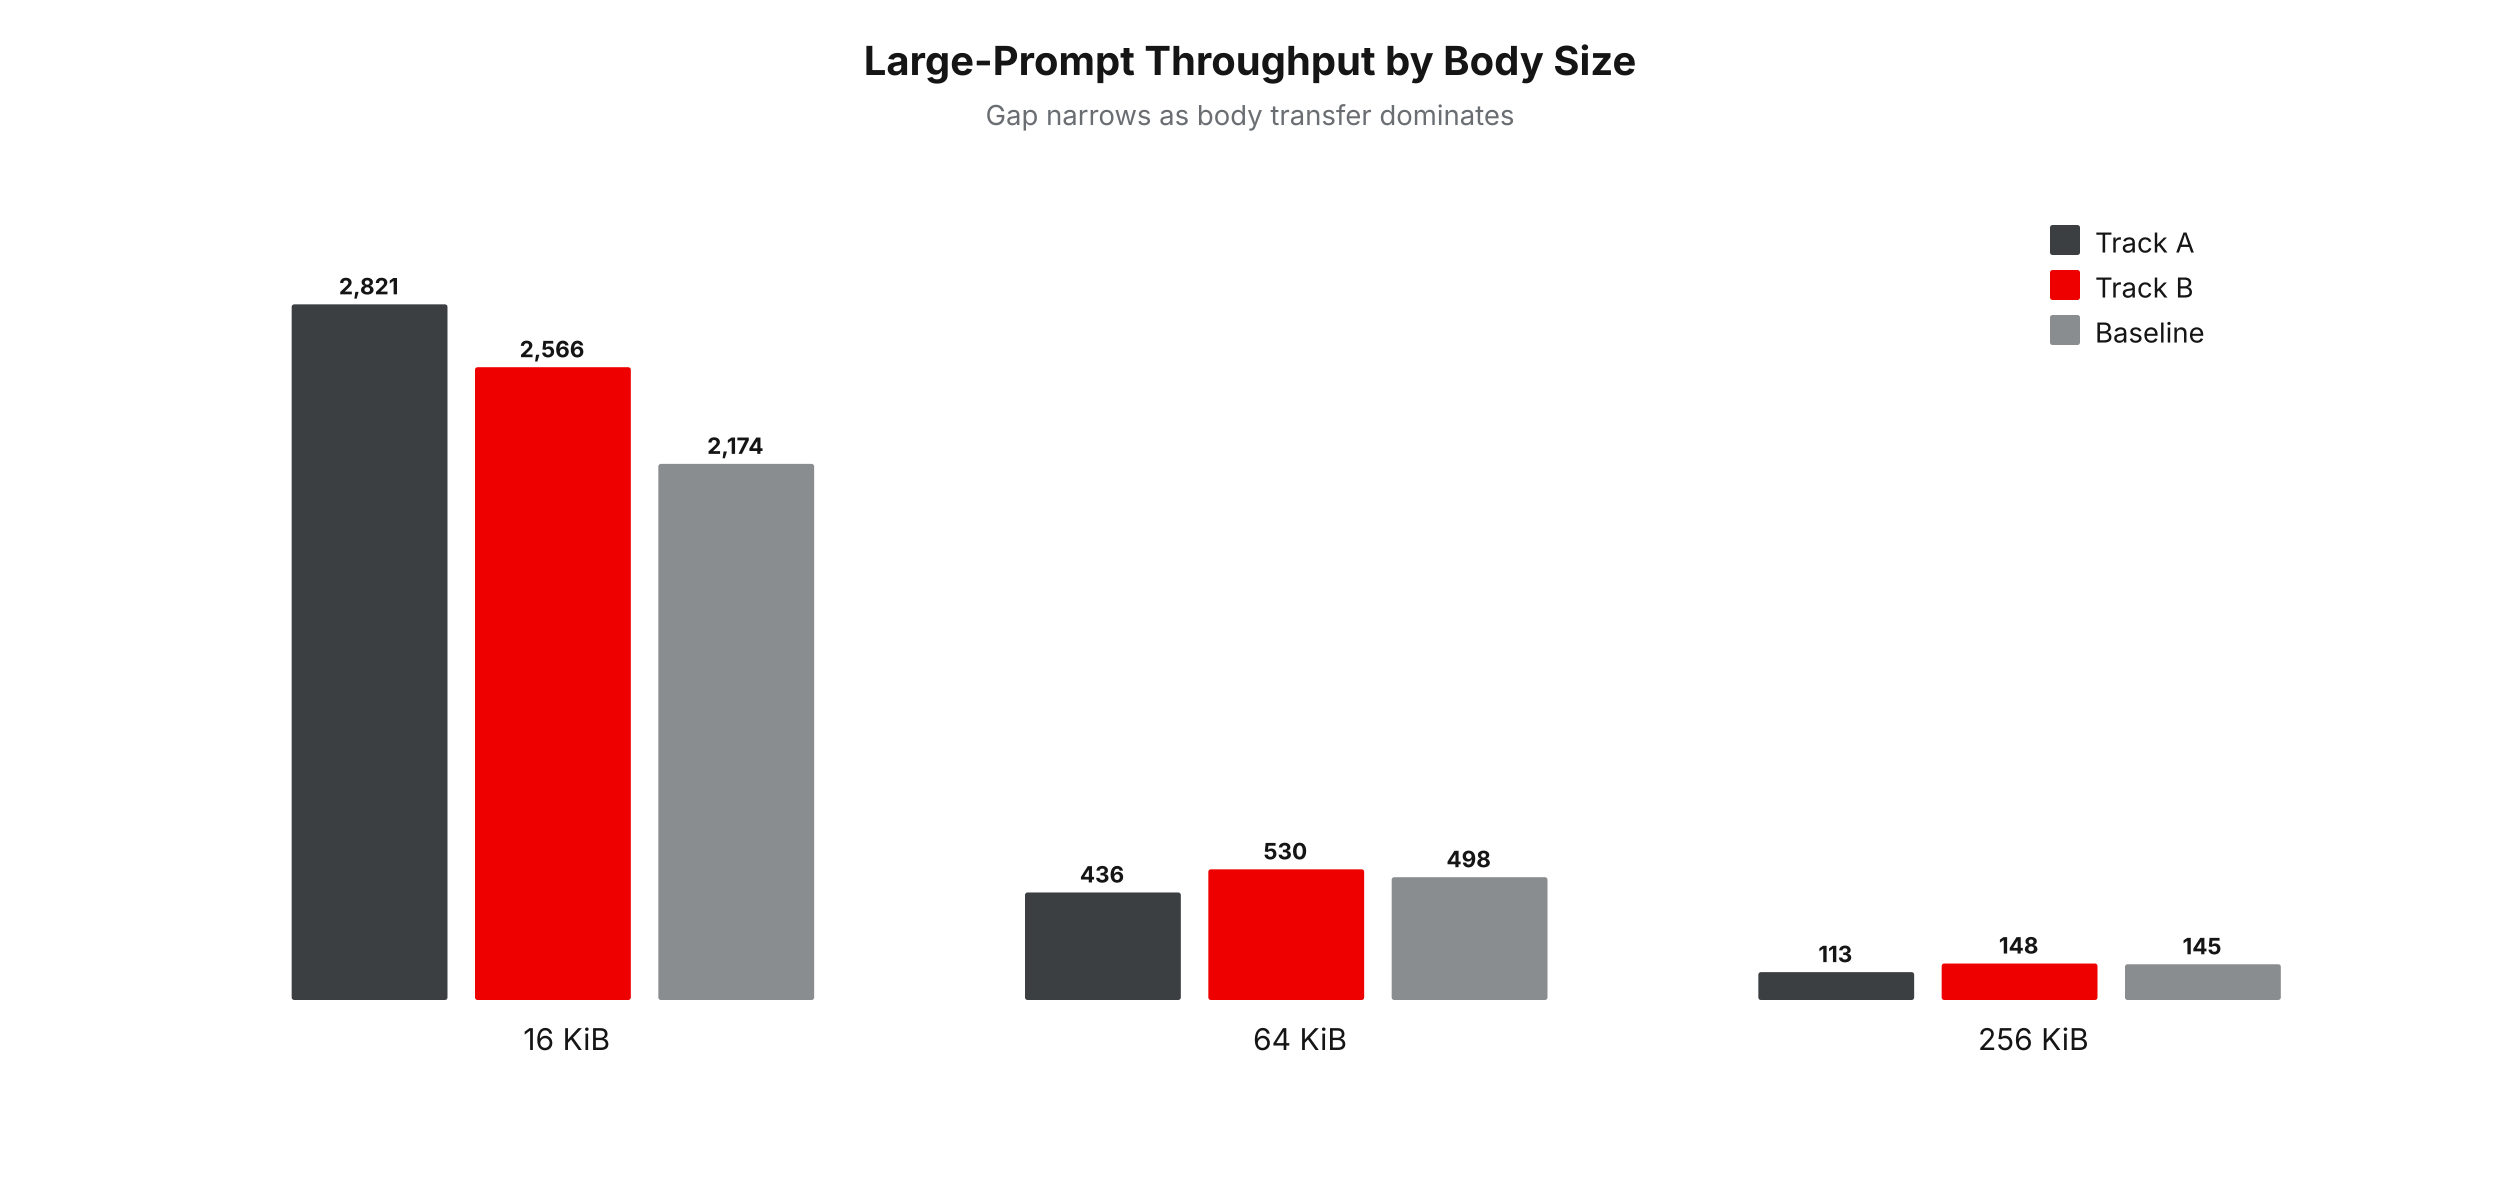
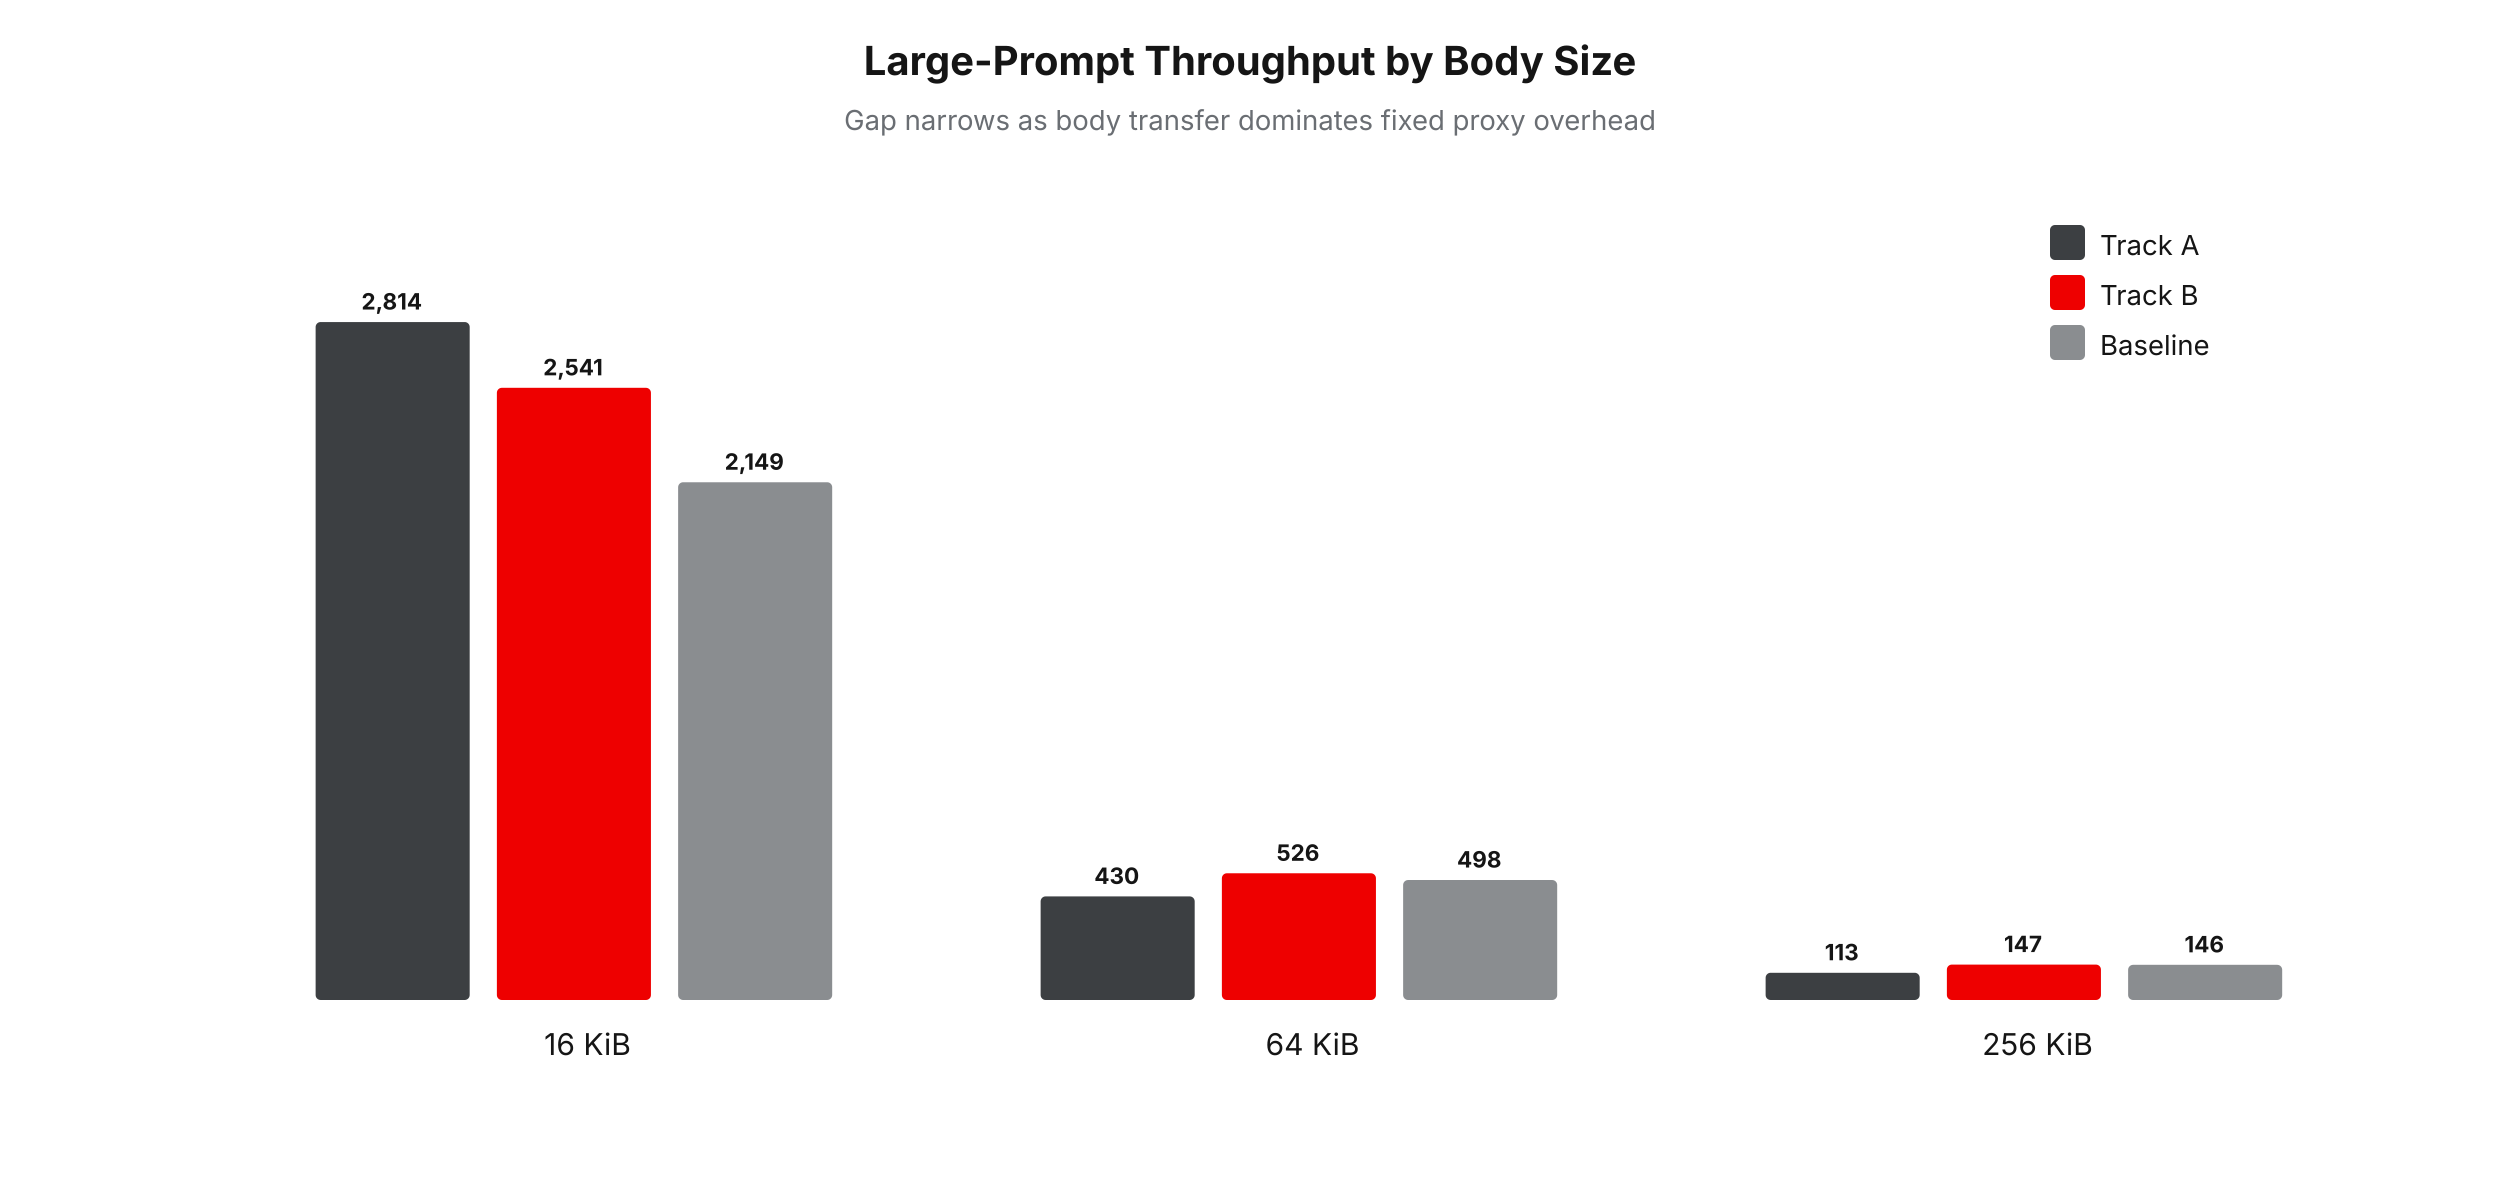
<svg xmlns="http://www.w3.org/2000/svg" baseProfile="full" height="480" version="1.1" width="1000">
  <defs />
  <rect fill="#ffffff" height="480" width="1000" x="0" y="0" />
  <text fill="#151515" font-family="Red Hat Text, Inter, Arial, DejaVu Sans, sans-serif" font-size="16px" font-weight="bold" text-anchor="middle" x="500.0" y="30">Large-Prompt Throughput by Body Size</text>
-   <text fill="#6a6e73" font-family="Red Hat Text, Inter, Arial, DejaVu Sans, sans-serif" font-size="11px" text-anchor="middle" x="500.0" y="50">Gap narrows as body transfer dominates</text>
-   <text fill="#151515" font-family="Red Hat Text, Inter, Arial, DejaVu Sans, sans-serif" font-size="12px" text-anchor="middle" x="226.667" y="420">16 KiB</text>
-   <rect fill="#3c3f42" height="278.261" rx="1" width="62.333" x="116.667" y="121.739" />
-   <text fill="#151515" font-family="Red Hat Text, Inter, Arial, DejaVu Sans, sans-serif" font-size="9px" font-weight="bold" text-anchor="middle" x="147.467" y="117.739">2,821</text>
-   <rect fill="#ee0000" height="253.108" rx="1" width="62.333" x="190.0" y="146.892" />
-   <text fill="#151515" font-family="Red Hat Text, Inter, Arial, DejaVu Sans, sans-serif" font-size="9px" font-weight="bold" text-anchor="middle" x="220.8" y="142.892">2,566</text>
-   <rect fill="#8a8d90" height="214.441" rx="1" width="62.333" x="263.333" y="185.559" />
-   <text fill="#151515" font-family="Red Hat Text, Inter, Arial, DejaVu Sans, sans-serif" font-size="9px" font-weight="bold" text-anchor="middle" x="294.133" y="181.559">2,174</text>
-   <text fill="#151515" font-family="Red Hat Text, Inter, Arial, DejaVu Sans, sans-serif" font-size="12px" text-anchor="middle" x="520.0" y="420">64 KiB</text>
-   <rect fill="#3c3f42" height="43.007" rx="1" width="62.333" x="410.0" y="356.993" />
-   <text fill="#151515" font-family="Red Hat Text, Inter, Arial, DejaVu Sans, sans-serif" font-size="9px" font-weight="bold" text-anchor="middle" x="440.8" y="352.993">436</text>
-   <rect fill="#ee0000" height="52.279" rx="1" width="62.333" x="483.333" y="347.721" />
-   <text fill="#151515" font-family="Red Hat Text, Inter, Arial, DejaVu Sans, sans-serif" font-size="9px" font-weight="bold" text-anchor="middle" x="514.133" y="343.721">530</text>
-   <rect fill="#8a8d90" height="49.122" rx="1" width="62.333" x="556.667" y="350.878" />
-   <text fill="#151515" font-family="Red Hat Text, Inter, Arial, DejaVu Sans, sans-serif" font-size="9px" font-weight="bold" text-anchor="middle" x="587.467" y="346.878">498</text>
-   <text fill="#151515" font-family="Red Hat Text, Inter, Arial, DejaVu Sans, sans-serif" font-size="12px" text-anchor="middle" x="813.333" y="420">256 KiB</text>
-   <rect fill="#3c3f42" height="11.146" rx="1" width="62.333" x="703.333" y="388.854" />
-   <text fill="#151515" font-family="Red Hat Text, Inter, Arial, DejaVu Sans, sans-serif" font-size="9px" font-weight="bold" text-anchor="middle" x="734.133" y="384.854">113</text>
-   <rect fill="#ee0000" height="14.599" rx="1" width="62.333" x="776.667" y="385.401" />
-   <text fill="#151515" font-family="Red Hat Text, Inter, Arial, DejaVu Sans, sans-serif" font-size="9px" font-weight="bold" text-anchor="middle" x="807.467" y="381.401">148</text>
-   <rect fill="#8a8d90" height="14.303" rx="1" width="62.333" x="850.0" y="385.697" />
-   <text fill="#151515" font-family="Red Hat Text, Inter, Arial, DejaVu Sans, sans-serif" font-size="9px" font-weight="bold" text-anchor="middle" x="880.8" y="381.697">145</text>
-   <rect fill="#3c3f42" height="12" rx="1" width="12" x="820" y="90" />
-   <text fill="#151515" font-family="Red Hat Text, Inter, Arial, DejaVu Sans, sans-serif" font-size="11px" x="838" y="101">Track A</text>
-   <rect fill="#ee0000" height="12" rx="1" width="12" x="820" y="108" />
-   <text fill="#151515" font-family="Red Hat Text, Inter, Arial, DejaVu Sans, sans-serif" font-size="11px" x="838" y="119">Track B</text>
-   <rect fill="#8a8d90" height="12" rx="1" width="12" x="820" y="126" />
-   <text fill="#151515" font-family="Red Hat Text, Inter, Arial, DejaVu Sans, sans-serif" font-size="11px" x="838" y="137">Baseline</text>
+   <text fill="#6a6e73" font-family="Red Hat Text, Inter, Arial, DejaVu Sans, sans-serif" font-size="11px" text-anchor="middle" x="500.0" y="52">Gap narrows as body transfer dominates fixed proxy overhead</text>
+   <text fill="#151515" font-family="Red Hat Text, Inter, Arial, DejaVu Sans, sans-serif" font-size="12px" text-anchor="middle" x="235.0" y="422">16 KiB</text>
+   <rect fill="#3c3f42" height="271.186" rx="2" width="61.625" x="126.25" y="128.814" />
+   <text fill="#151515" font-family="Red Hat Text, Inter, Arial, DejaVu Sans, sans-serif" font-size="9px" font-weight="bold" text-anchor="middle" x="156.7" y="123.814">2,814</text>
+   <rect fill="#ee0000" height="244.877" rx="2" width="61.625" x="198.75" y="155.123" />
+   <text fill="#151515" font-family="Red Hat Text, Inter, Arial, DejaVu Sans, sans-serif" font-size="9px" font-weight="bold" text-anchor="middle" x="229.2" y="150.123">2,541</text>
+   <rect fill="#8a8d90" height="207.1" rx="2" width="61.625" x="271.25" y="192.9" />
+   <text fill="#151515" font-family="Red Hat Text, Inter, Arial, DejaVu Sans, sans-serif" font-size="9px" font-weight="bold" text-anchor="middle" x="301.7" y="187.9">2,149</text>
+   <text fill="#151515" font-family="Red Hat Text, Inter, Arial, DejaVu Sans, sans-serif" font-size="12px" text-anchor="middle" x="525.0" y="422">64 KiB</text>
+   <rect fill="#3c3f42" height="41.439" rx="2" width="61.625" x="416.25" y="358.561" />
+   <text fill="#151515" font-family="Red Hat Text, Inter, Arial, DejaVu Sans, sans-serif" font-size="9px" font-weight="bold" text-anchor="middle" x="446.7" y="353.561">430</text>
+   <rect fill="#ee0000" height="50.691" rx="2" width="61.625" x="488.75" y="349.309" />
+   <text fill="#151515" font-family="Red Hat Text, Inter, Arial, DejaVu Sans, sans-serif" font-size="9px" font-weight="bold" text-anchor="middle" x="519.2" y="344.309">526</text>
+   <rect fill="#8a8d90" height="47.992" rx="2" width="61.625" x="561.25" y="352.008" />
+   <text fill="#151515" font-family="Red Hat Text, Inter, Arial, DejaVu Sans, sans-serif" font-size="9px" font-weight="bold" text-anchor="middle" x="591.7" y="347.008">498</text>
+   <text fill="#151515" font-family="Red Hat Text, Inter, Arial, DejaVu Sans, sans-serif" font-size="12px" text-anchor="middle" x="815.0" y="422">256 KiB</text>
+   <rect fill="#3c3f42" height="10.89" rx="2" width="61.625" x="706.25" y="389.11" />
+   <text fill="#151515" font-family="Red Hat Text, Inter, Arial, DejaVu Sans, sans-serif" font-size="9px" font-weight="bold" text-anchor="middle" x="736.7" y="384.11">113</text>
+   <rect fill="#ee0000" height="14.166" rx="2" width="61.625" x="778.75" y="385.834" />
+   <text fill="#151515" font-family="Red Hat Text, Inter, Arial, DejaVu Sans, sans-serif" font-size="9px" font-weight="bold" text-anchor="middle" x="809.2" y="380.834">147</text>
+   <rect fill="#8a8d90" height="14.07" rx="2" width="61.625" x="851.25" y="385.93" />
+   <text fill="#151515" font-family="Red Hat Text, Inter, Arial, DejaVu Sans, sans-serif" font-size="9px" font-weight="bold" text-anchor="middle" x="881.7" y="380.93">146</text>
+   <rect fill="#3c3f42" height="14" rx="2" width="14" x="820" y="90" />
+   <text fill="#151515" font-family="Red Hat Text, Inter, Arial, DejaVu Sans, sans-serif" font-size="11px" x="840" y="102">Track A</text>
+   <rect fill="#ee0000" height="14" rx="2" width="14" x="820" y="110" />
+   <text fill="#151515" font-family="Red Hat Text, Inter, Arial, DejaVu Sans, sans-serif" font-size="11px" x="840" y="122">Track B</text>
+   <rect fill="#8a8d90" height="14" rx="2" width="14" x="820" y="130" />
+   <text fill="#151515" font-family="Red Hat Text, Inter, Arial, DejaVu Sans, sans-serif" font-size="11px" x="840" y="142">Baseline</text>
</svg>
